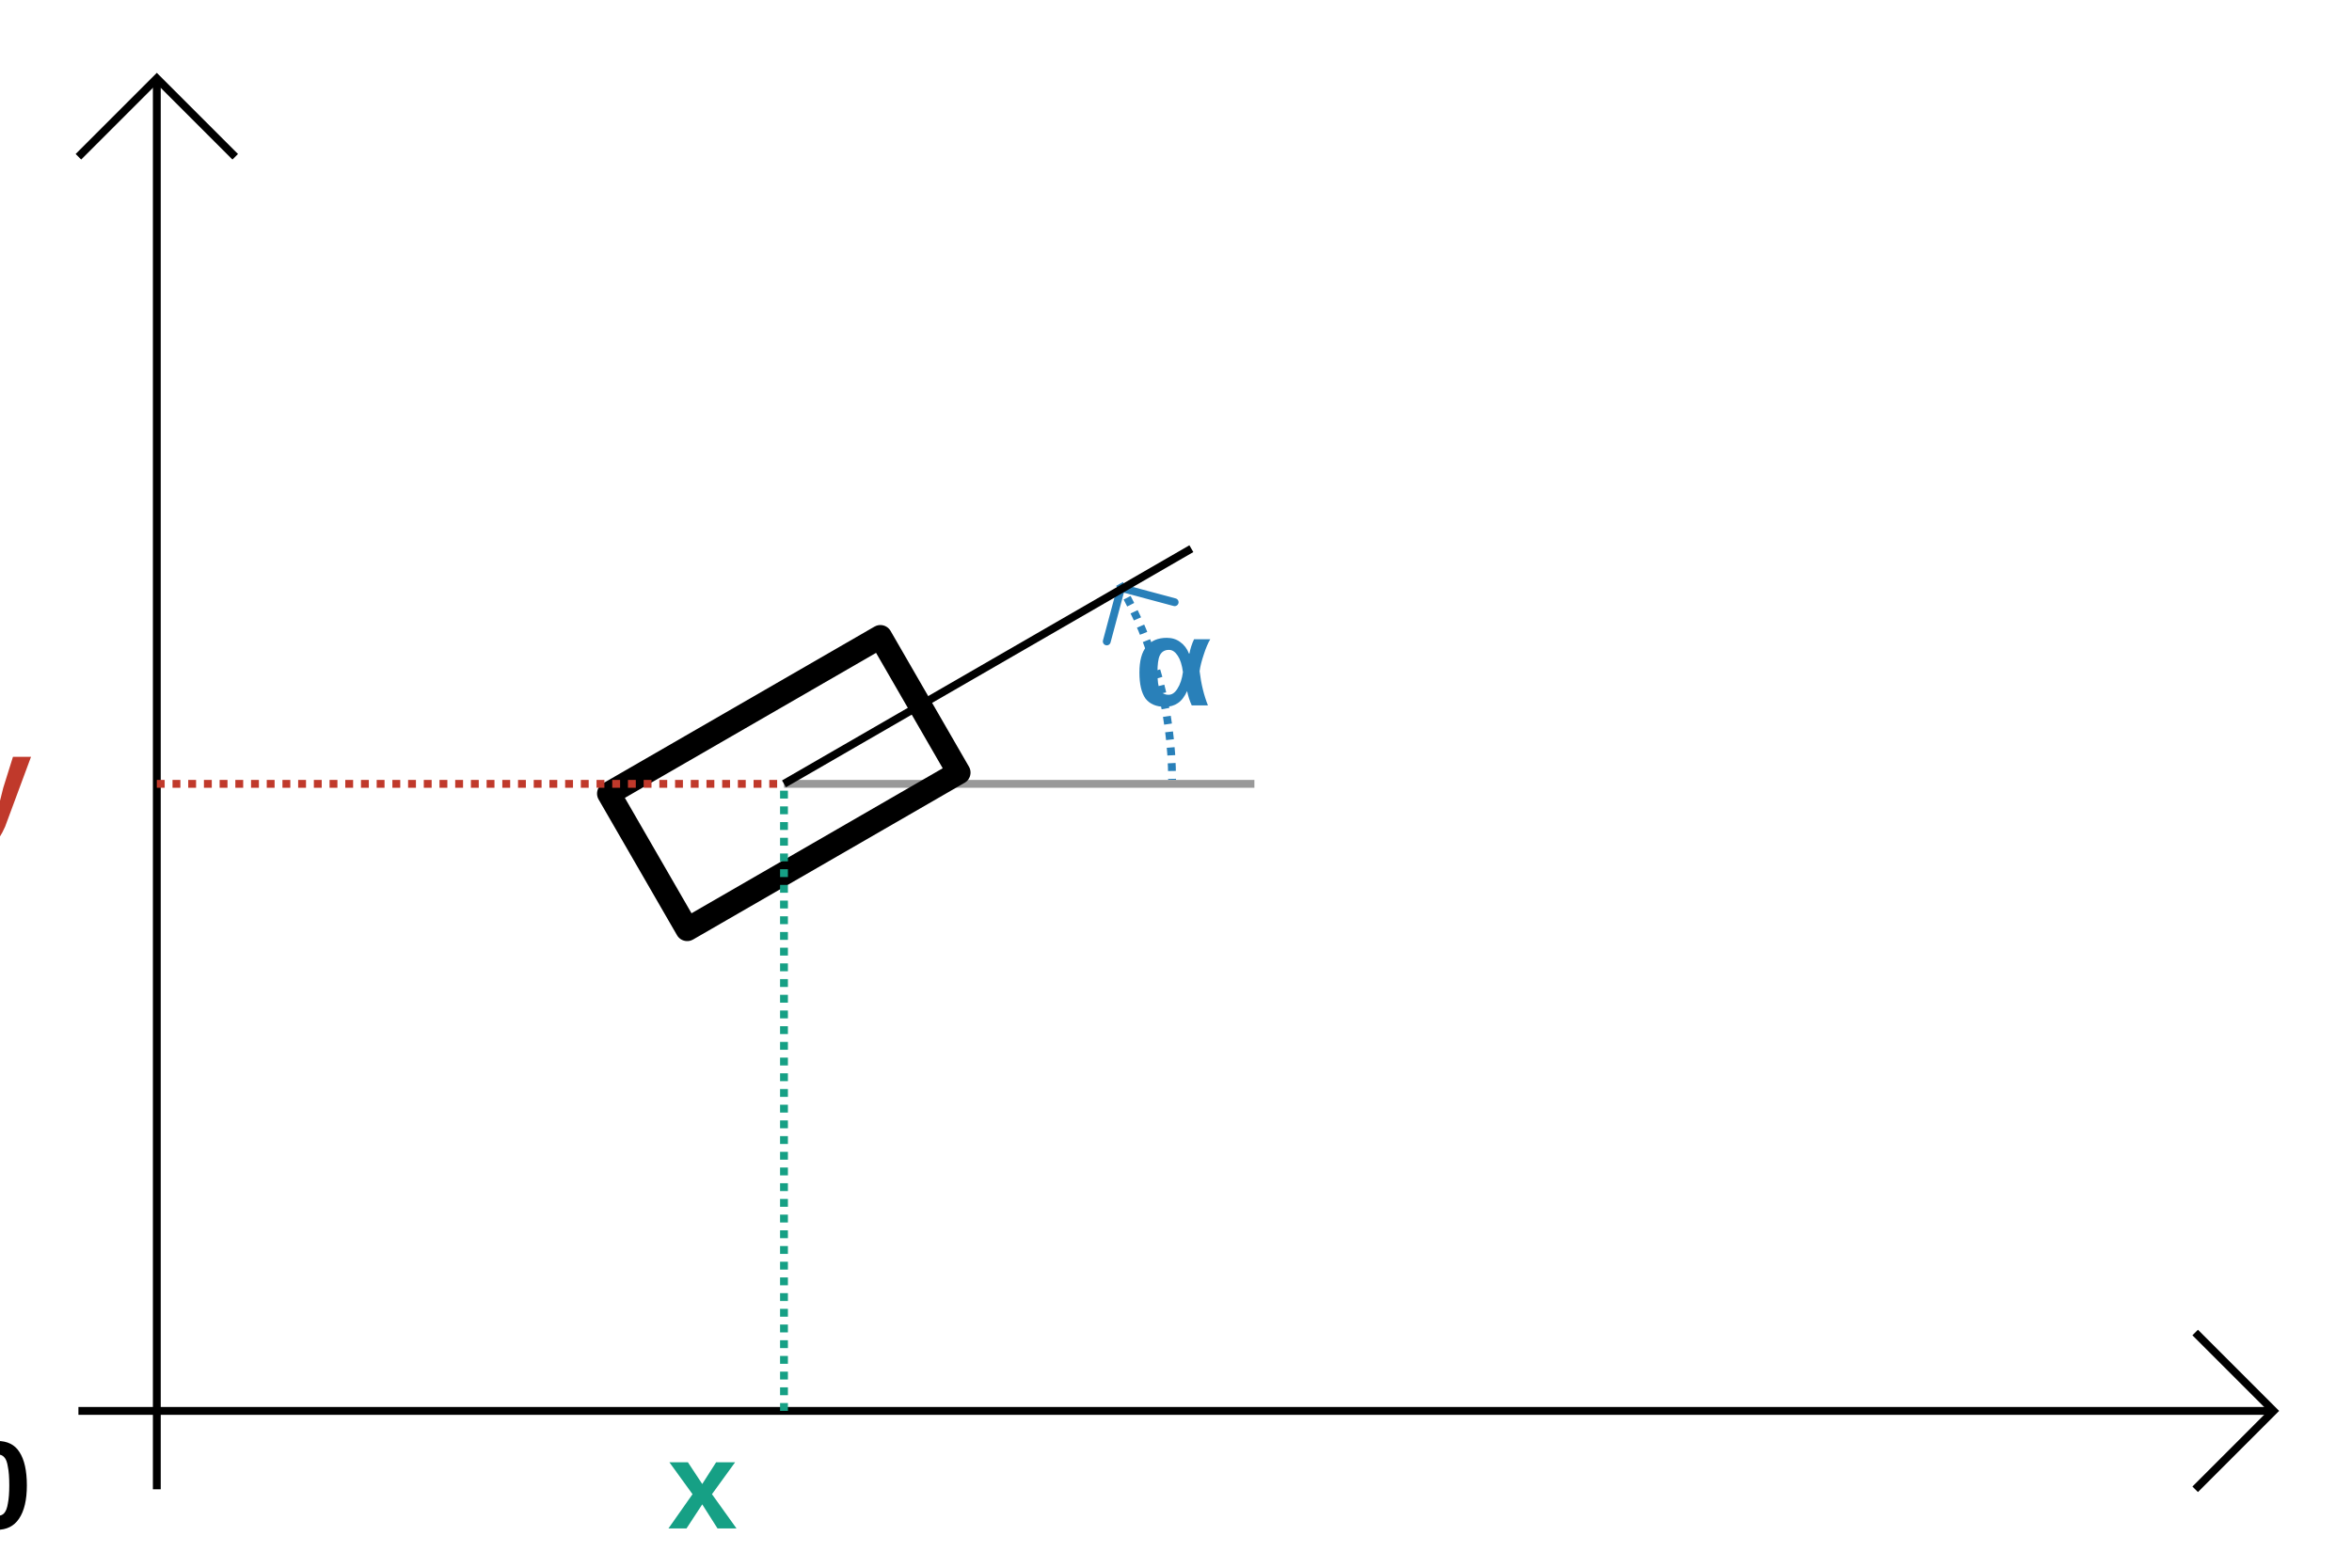
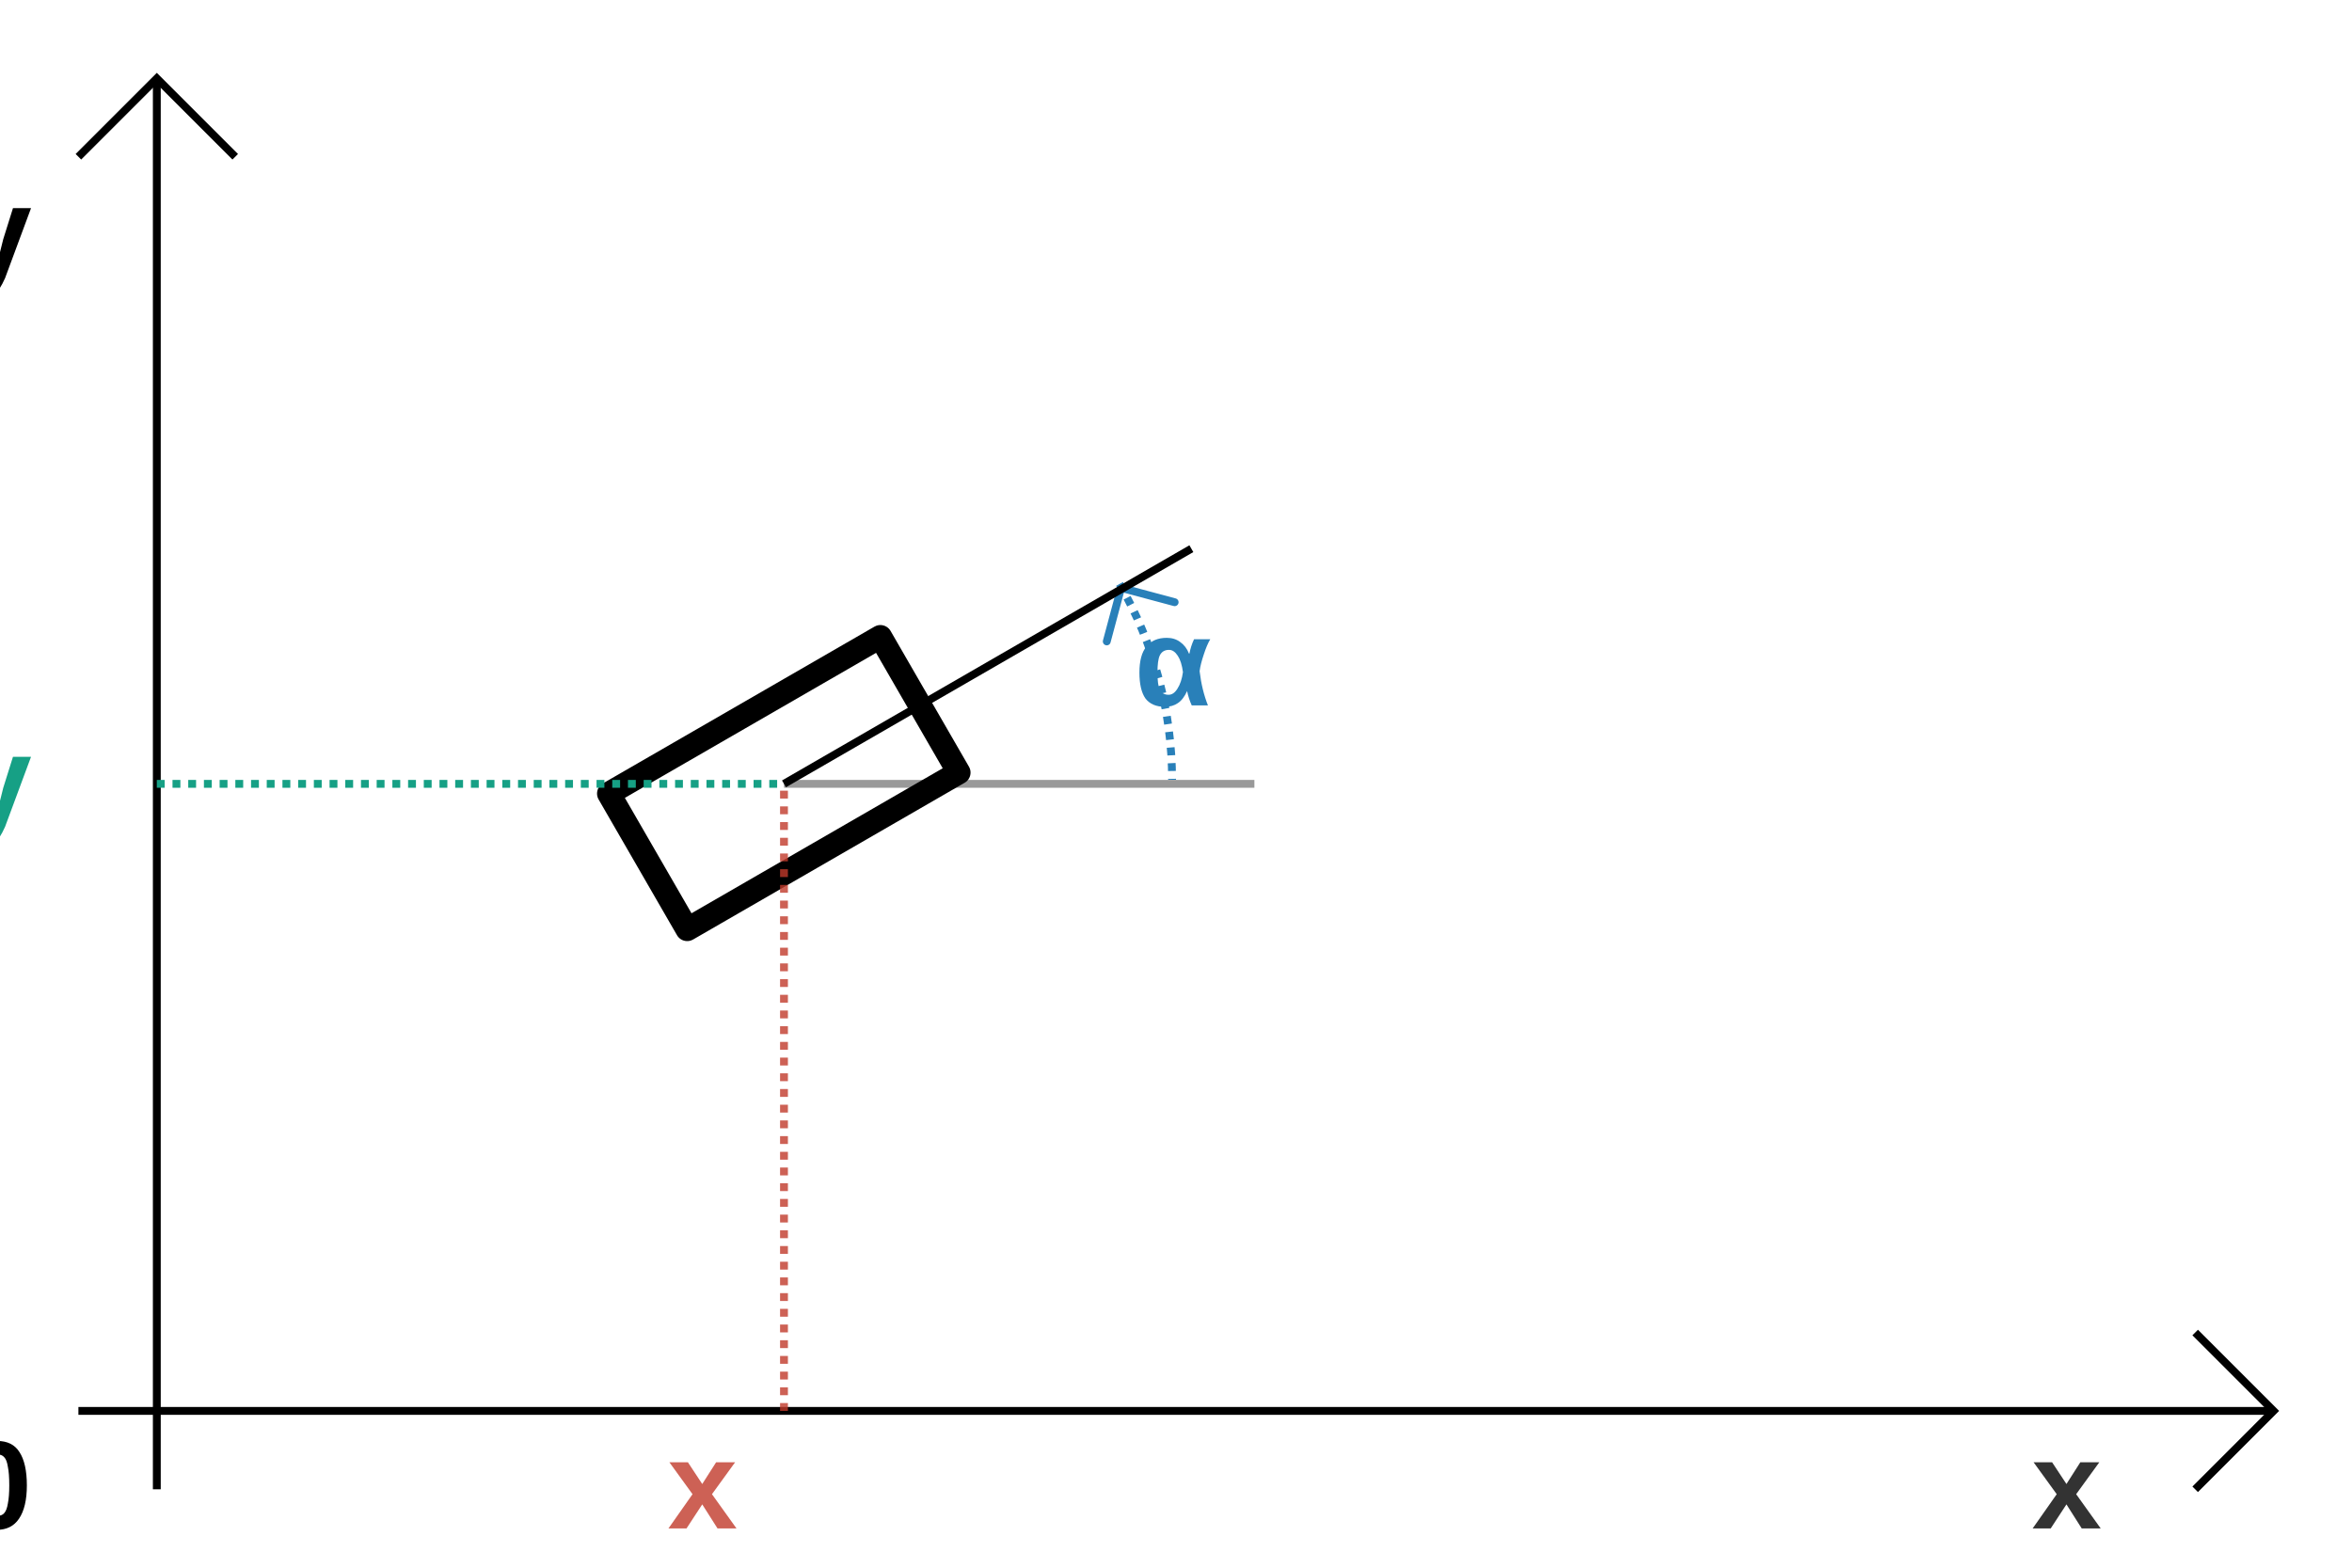
<svg xmlns="http://www.w3.org/2000/svg" width="300" height="200" viewBox="0 0 79.375 52.917" version="1.1" id="svg8">
  <defs id="defs2" />
  <g id="layer1" transform="translate(0,-244.0833)">
    <path style="opacity:1;fill:none;fill-opacity:1;stroke:#2980b9;stroke-width:0.265;stroke-linecap:butt;stroke-linejoin:round;stroke-miterlimit:4;stroke-dasharray:0.265, 0.265;stroke-dashoffset:0;stroke-opacity:1" id="path850" d="m 37.783,263.795 a 13.229,13.229 0 0 1 1.772,6.615" />
    <path style="fill:none;stroke:#999999;stroke-width:0.265px;stroke-linecap:butt;stroke-linejoin:miter;stroke-opacity:1" d="m 26.458,270.542 h 15.875" id="path846" />
    <path style="fill:none;stroke:#000000;stroke-width:0.265px;stroke-linecap:butt;stroke-linejoin:miter;stroke-opacity:1" d="m 5.292,294.354 v -47.625" id="path824" />
    <path style="fill:none;stroke:#000000;stroke-width:0.265px;stroke-linecap:butt;stroke-linejoin:miter;stroke-opacity:1" d="m 2.646,249.375 2.646,-2.646 2.646,2.646" id="path826" />
    <path id="path828" d="M 2.646,291.708 H 76.729" style="fill:none;stroke:#000000;stroke-width:0.265px;stroke-linecap:butt;stroke-linejoin:miter;stroke-opacity:1" />
    <path id="path830" d="m 74.083,289.062 2.646,2.646 -2.646,2.646" style="fill:none;stroke:#000000;stroke-width:0.265px;stroke-linecap:butt;stroke-linejoin:miter;stroke-opacity:1" />
-     <text xml:space="preserve" style="font-style:normal;font-weight:normal;font-size:4.233px;line-height:1.25;font-family:sans-serif;letter-spacing:0px;word-spacing:0px;fill:#c0392b;fill-opacity:1;stroke:none;stroke-width:0.265" x="2.646" y="271.865" id="text834">
-       <tspan id="tspan832" x="2.646" y="271.865" style="font-style:normal;font-variant:normal;font-weight:bold;font-stretch:normal;font-family:Arial;-inkscape-font-specification:'Arial Bold';text-align:center;text-anchor:middle;fill:#c0392b;fill-opacity:1;stroke-width:0.265">y</tspan>
+     <text xml:space="preserve" style="font-style:normal;font-weight:normal;font-size:4.233px;line-height:1.25;font-family:sans-serif;letter-spacing:0px;word-spacing:0px;fill:#16a085;fill-opacity:1;stroke:none;stroke-width:0.265;" x="2.646" y="271.865" id="text834">
+       <tspan id="tspan832" x="2.646" y="271.865" style="font-style:normal;font-variant:normal;font-weight:bold;font-stretch:normal;font-family:Arial;-inkscape-font-specification:'Arial Bold';text-align:center;text-anchor:middle;fill:#16a085;fill-opacity:1;stroke-width:0.265;">y</tspan>
    </text>
-     <text id="text838" y="295.677" x="26.458" style="font-style:normal;font-weight:normal;font-size:4.233px;line-height:1.25;font-family:sans-serif;letter-spacing:0px;word-spacing:0px;fill:#16a085;fill-opacity:1;stroke:none;stroke-width:0.265" xml:space="preserve">
-       <tspan style="font-style:normal;font-variant:normal;font-weight:bold;font-stretch:normal;font-family:Arial;-inkscape-font-specification:'Arial Bold';text-align:center;text-anchor:middle;fill:#16a085;fill-opacity:1;stroke-width:0.265" y="295.677" x="26.458" id="tspan836">x</tspan>
+     <text id="text838" y="295.677" x="26.458" style="font-style:normal;font-weight:normal;font-size:4.233px;line-height:1.25;font-family:sans-serif;letter-spacing:0px;word-spacing:0px;fill:#c03a2b;fill-opacity:0.8;stroke:none;stroke-width:0.265;" xml:space="preserve">
+       <tspan style="font-style:normal;font-variant:normal;font-weight:bold;font-stretch:normal;font-family:Arial;-inkscape-font-specification:'Arial Bold';text-align:center;text-anchor:middle;fill:#c03a2b;fill-opacity:0.8;stroke-width:0.265;" y="295.677" x="26.458" id="tspan836">x</tspan>
    </text>
    <rect style="opacity:1;fill:none;fill-opacity:1;stroke:#000000;stroke-width:0.794;stroke-linecap:round;stroke-linejoin:round;stroke-miterlimit:4;stroke-dasharray:none;stroke-dashoffset:0;stroke-opacity:1" id="rect840" width="10.583" height="5.292" x="-117.642" y="244.853" transform="rotate(-30)" />
-     <path style="fill:none;stroke:#c0392b;stroke-width:0.265;stroke-linecap:butt;stroke-linejoin:miter;stroke-opacity:1;stroke-miterlimit:4;stroke-dasharray:0.265,0.265;stroke-dashoffset:0" d="M 5.292,270.542 H 26.458" id="path842" />
-     <path style="fill:none;stroke:#16a085;stroke-width:0.265;stroke-linecap:butt;stroke-linejoin:miter;stroke-opacity:1;stroke-miterlimit:4;stroke-dasharray:0.265,0.265;stroke-dashoffset:0" d="M 26.458,291.708 V 270.542" id="path844" />
+     <path style="fill:none;stroke:#16a085;stroke-width:0.265;stroke-linecap:butt;stroke-linejoin:miter;stroke-opacity:1;stroke-miterlimit:4;stroke-dasharray:0.265, 0.265;stroke-dashoffset:0" d="M 5.292,270.542 H 26.458" id="path842" />
+     <path style="fill:none;stroke:#c03a2b;stroke-width:0.265;stroke-linecap:butt;stroke-linejoin:miter;stroke-opacity:0.8;stroke-miterlimit:4;stroke-dasharray:0.265, 0.265;stroke-dashoffset:0" d="M 26.458,291.708 V 270.542" id="path844" />
    <text xml:space="preserve" style="font-style:normal;font-weight:normal;font-size:4.233px;line-height:1.25;font-family:Symbol;letter-spacing:0px;word-spacing:0px;fill:#16a085;fill-opacity:1;stroke:none;stroke-width:0.265;-inkscape-font-specification:Symbol;font-stretch:normal;font-variant:normal;" x="43.656" y="266.573" id="text856">
      <tspan id="tspan854" x="43.656" y="270.318" style="font-style:normal;font-variant:normal;font-weight:normal;font-stretch:normal;font-family:Symbol;-inkscape-font-specification:Symbol;text-align:center;text-anchor:middle;fill:#16a085;fill-opacity:1;stroke-width:0.265;" />
    </text>
    <text xml:space="preserve" style="font-style:normal;font-weight:normal;font-size:4.233px;line-height:1.25;font-family:sans-serif;letter-spacing:0px;word-spacing:0px;fill:#2980b9;fill-opacity:1;stroke:none;stroke-width:0.265;" x="42.333" y="267.896" id="text860">
      <tspan id="tspan858" x="42.333" y="267.896" style="font-style:normal;font-variant:normal;font-weight:bold;font-stretch:normal;font-family:Arial;-inkscape-font-specification:'Arial Bold';text-align:center;text-anchor:middle;fill:#2980b9;fill-opacity:1;stroke-width:0.265;">α</tspan>
    </text>
    <path style="fill:none;stroke:#2980b9;stroke-width:0.265px;stroke-linecap:round;stroke-linejoin:round;stroke-opacity:1" d="m 37.351,265.734 0.484,-1.807 1.807,0.484" id="path862" />
    <path id="path848" d="m 26.458,270.542 13.748,-7.938" style="fill:none;stroke:#000000;stroke-width:0.265px;stroke-linecap:butt;stroke-linejoin:miter;stroke-opacity:1" />
    <text id="text870" y="295.677" x="2.646" style="font-style:normal;font-weight:normal;font-size:4.233px;line-height:1.25;font-family:sans-serif;letter-spacing:0px;word-spacing:0px;fill:#c0392b;fill-opacity:1;stroke:none;stroke-width:0.265" xml:space="preserve">
      <tspan style="font-style:normal;font-variant:normal;font-weight:bold;font-stretch:normal;font-size:4.233px;font-family:Arial;-inkscape-font-specification:'Arial Bold';text-align:center;text-anchor:middle;fill:#000000;fill-opacity:1;stroke-width:0.265" y="295.677" x="2.646" id="tspan868">0</tspan>
    </text>
+     <text id="text839" y="253.344" x="2.646" style="font-style:normal;font-weight:normal;font-size:4.233px;line-height:1.25;font-family:sans-serif;letter-spacing:0px;word-spacing:0px;fill:#000000;fill-opacity:1;stroke:none;stroke-width:0.265;" xml:space="preserve">
+       <tspan style="font-style:normal;font-variant:normal;font-weight:bold;font-stretch:normal;font-family:Arial;-inkscape-font-specification:'Arial Bold';text-align:center;text-anchor:middle;fill:#000000;fill-opacity:1;stroke-width:0.265;" y="253.344" x="2.646" id="tspan837">y</tspan>
+     </text>
+     <text xml:space="preserve" style="font-style:normal;font-weight:normal;font-size:4.233px;line-height:1.25;font-family:sans-serif;letter-spacing:0px;word-spacing:0px;fill:#000000;fill-opacity:0.8;stroke:none;stroke-width:0.265;" x="72.496" y="295.677" id="text843">
+       <tspan id="tspan841" x="72.496" y="295.677" style="font-style:normal;font-variant:normal;font-weight:bold;font-stretch:normal;font-family:Arial;-inkscape-font-specification:'Arial Bold';text-align:center;text-anchor:middle;fill:#000000;fill-opacity:0.8;stroke-width:0.265;">x</tspan>
+     </text>
  </g>
</svg>
